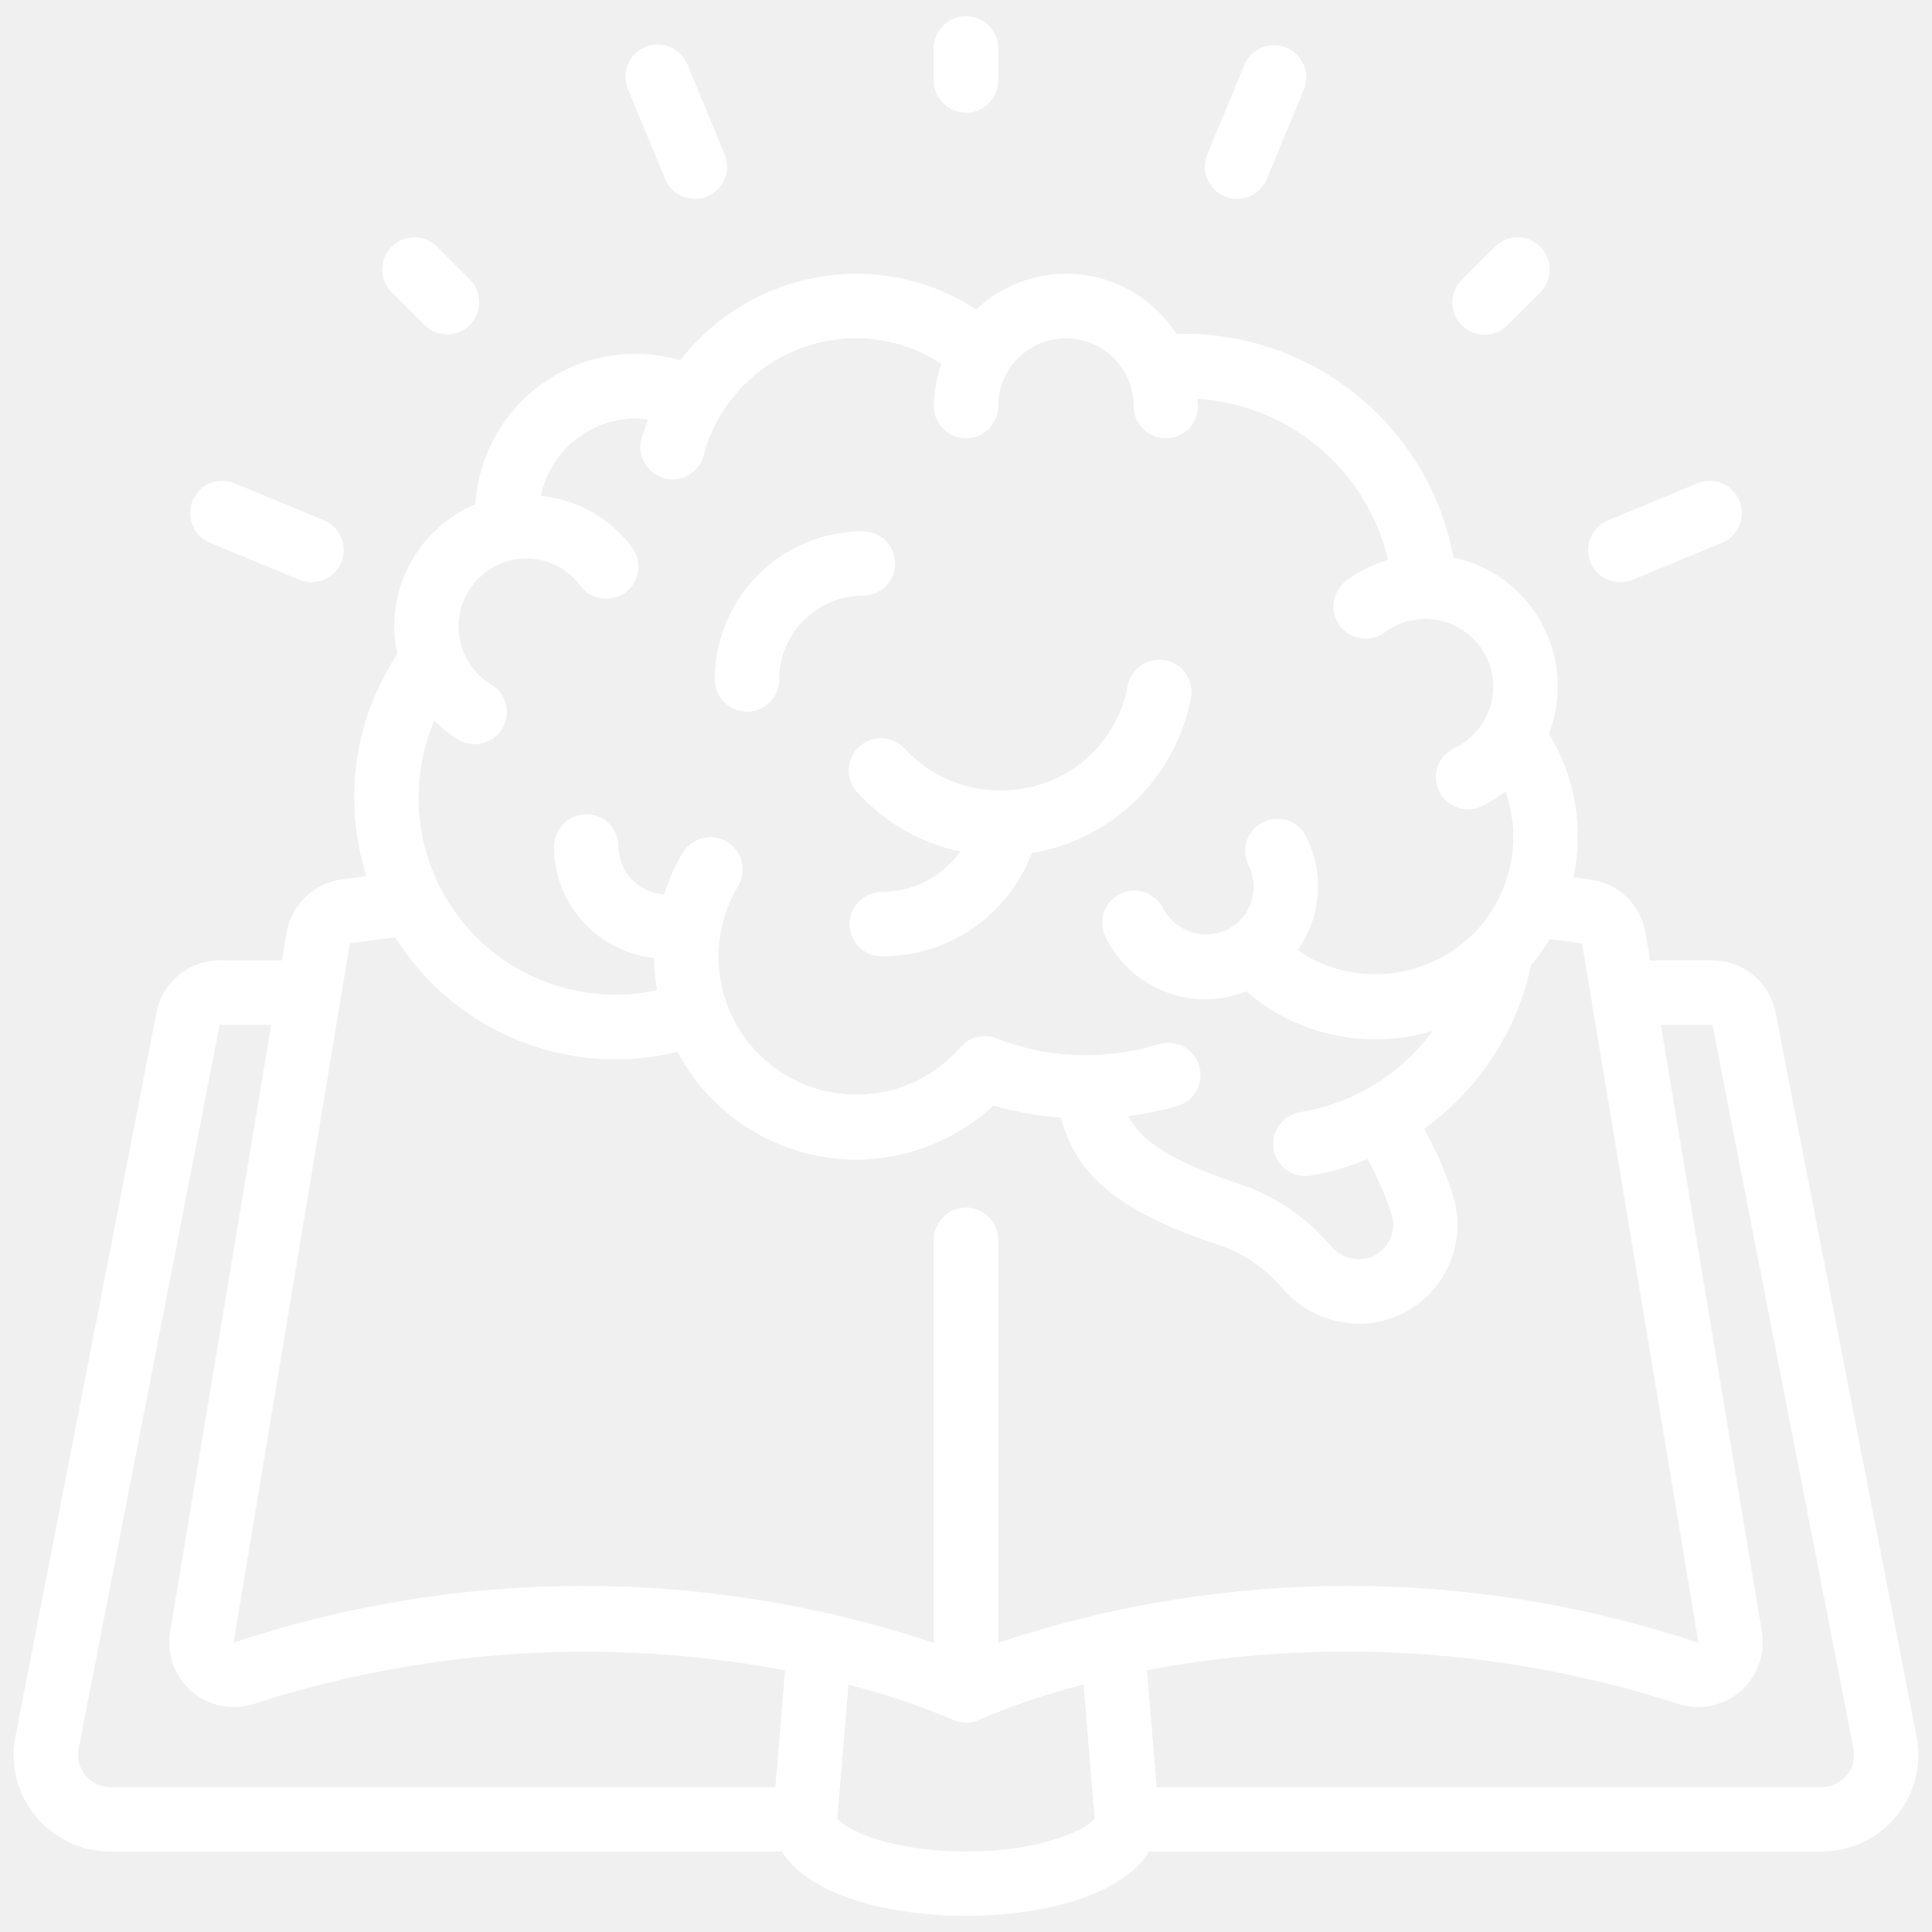
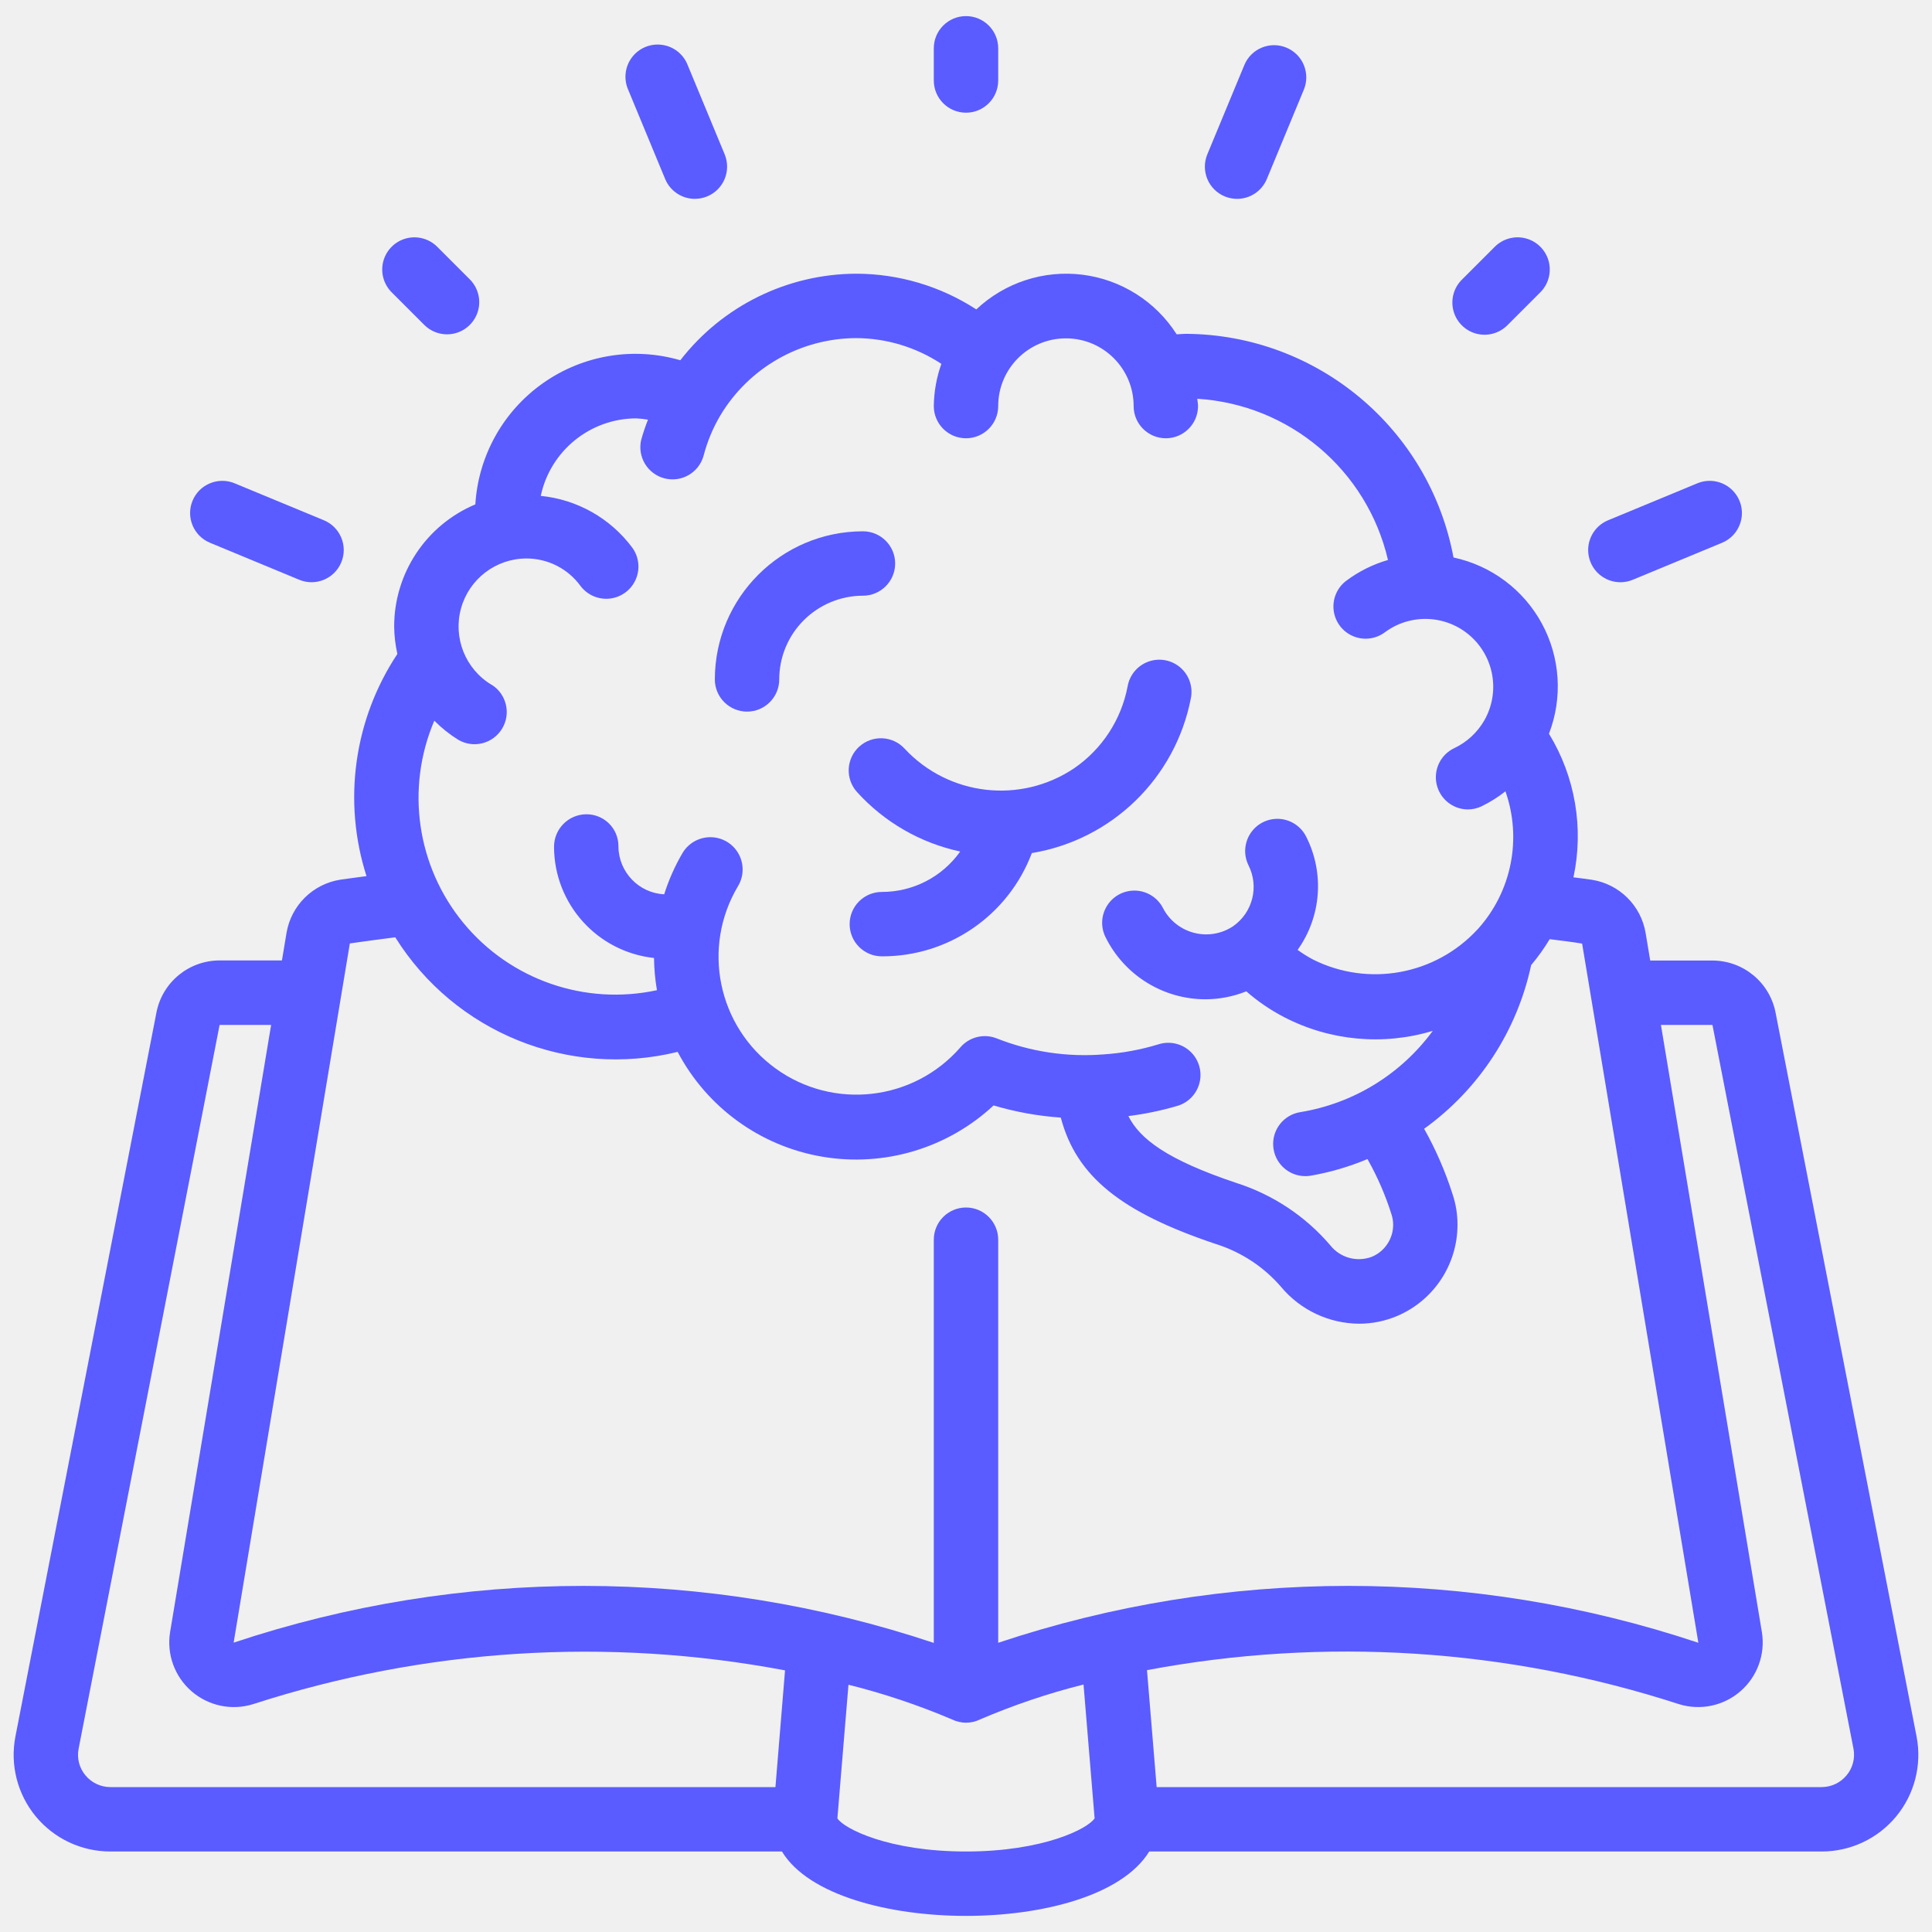
<svg xmlns="http://www.w3.org/2000/svg" height="512" viewBox="0 0 60 59" width="512">
  <g id="Page-1" fill="none" fill-rule="evenodd">
    <g id="026---Idea" fill="rgb(0,0,0)" fill-rule="nonzero">
-       <path style="fill:#ffffff;" id="Shape" d="m55.143 30.953c-.181-.942-1.004-1.622-1.963-1.623h-1.931l-.142-.851c-.142-.855-.815-1.523-1.671-1.657-.19-.03-.382-.05-.571-.076.327-1.529.055-3.125-.76-4.459.431-1.118.35-2.368-.22-3.421s-1.574-1.803-2.745-2.053c-.749-4.008-4.236-6.921-8.313-6.946-.1 0-.189.013-.284.016-.652-1.023-1.726-1.702-2.929-1.852-1.204-.15-2.411.246-3.294 1.078-1.111-.722-2.408-1.108-3.734-1.109-2.136.009-4.149 1-5.458 2.688-1.453-.424-3.021-.164-4.259.707-1.239.871-2.014 2.258-2.107 3.769-1.527.642-2.52 2.136-2.521 3.792.003.287.037.573.1.853-1.35 2.035-1.703 4.574-.959 6.9-.268.037-.542.07-.8.108-.86.13-1.54.798-1.684 1.656l-.142.854h-1.936c-.957.001-1.78.679-1.962 1.619l-4.379 22.482c-.171.88.061 1.791.632 2.483.571.691 1.422 1.091 2.319 1.089h20.854c.828 1.366 3.344 2 5.716 2 2.347 0 4.839-.619 5.691-2h20.879c.897.002 1.747-.398 2.318-1.089.571-.691.803-1.602.633-2.482zm-39.878-10.187c-.812-.488-1.199-1.457-.948-2.371.252-.913 1.081-1.548 2.028-1.551.663-.002 1.287.313 1.679.848.213.287.563.438.918.397.355-.041.661-.268.803-.596.142-.328.098-.707-.115-.993-.679-.908-1.708-1.488-2.836-1.6.298-1.4 1.533-2.403 2.965-2.407.122.006.244.02.364.04-.08.205-.151.414-.21.626-.124.529.197 1.061.723 1.197.527.136 1.065-.174 1.213-.697.114-.44.288-.861.519-1.252.887-1.486 2.487-2.399 4.218-2.407.942.004 1.862.282 2.649.8-.15.421-.229.864-.235 1.311 0 .552.448 1 1 1s1-.448 1-1c0-1.162.942-2.103 2.103-2.103s2.103.942 2.103 2.103c0 .552.448 1 1 1s1-.448 1-1c0-.077-.019-.15-.023-.227 2.863.177 5.271 2.212 5.922 5.006-.466.136-.905.354-1.294.645-.286.214-.436.565-.393.92.043.355.271.66.6.8.329.14.707.095.993-.12.799-.592 1.903-.544 2.649.113.746.658.93 1.747.443 2.614-.218.383-.548.689-.947.876-.418.202-.642.666-.54 1.119.102.453.502.777.966.781.147 0.0.291-.032.424-.095.265-.128.515-.285.747-.467.517 1.47.193 3.104-.846 4.265l-.024.025c-1.303 1.411-3.381 1.793-5.1.936-.168-.089-.33-.19-.484-.302.737-1.033.838-2.389.264-3.52-.161-.319-.48-.528-.836-.549-.357-.02-.697.151-.893.45s-.218.68-.057.999c.329.661.124 1.463-.482 1.885-.356.237-.795.312-1.209.206s-.764-.382-.963-.76c-.16-.32-.478-.53-.835-.551-.357-.021-.698.149-.894.448-.197.298-.22.679-.06.998.586 1.184 1.795 1.932 3.116 1.928.43-.003.856-.087 1.255-.247.357.313.751.581 1.172.8 1.425.739 3.083.892 4.619.427-.988 1.349-2.467 2.256-4.118 2.525-.514.084-.877.547-.836 1.066.041.519.473.919.993.921.053-0.0.106-.004.159-.012.609-.105 1.204-.279 1.774-.518.308.545.558 1.12.746 1.717.034.104.052.213.052.323-0.0.432-.258.823-.656.992-.46.178-.982.038-1.291-.347-.774-.909-1.789-1.583-2.927-1.945-2.161-.724-2.995-1.371-3.349-2.075.519-.065 1.032-.172 1.533-.32.342-.105.601-.384.681-.733.08-.348-.032-.713-.294-.956s-.633-.328-.975-.223c-.561.172-1.14.279-1.726.317-1.128.088-2.262-.083-3.314-.5-.395-.154-.844-.042-1.121.279-1.456 1.672-3.948 1.957-5.743.655-1.795-1.302-2.3-3.758-1.163-5.662.184-.307.19-.69.016-1.003s-.502-.51-.861-.515-.693.18-.877.487c-.239.406-.43.838-.572 1.287-.787-.041-1.408-.686-1.421-1.474v-.025c-.001-.264-.106-.517-.294-.702-.188-.185-.442-.288-.706-.285-.555.005-1.001.457-1 1.012.004 1.773 1.342 3.26 3.105 3.451.004.335.034.67.091 1-2.233.483-4.549-.319-6.004-2.081-1.455-1.761-1.806-4.187-.91-6.288.224.226.473.425.744.593.472.277 1.079.122 1.362-.347.283-.469.135-1.078-.33-1.366zm-4.4 8.033c.461-.068.937-.128 1.41-.19 1.849 2.955 5.385 4.389 8.77 3.558.909 1.726 2.571 2.93 4.495 3.256 1.924.326 3.889-.263 5.317-1.593.68.203 1.38.329 2.087.378.483 1.832 1.879 2.942 4.812 3.925.791.248 1.496.712 2.036 1.341.6.714 1.483 1.129 2.416 1.135.408-0.0.812-.082 1.187-.242 1.134-.484 1.869-1.598 1.869-2.831.001-.321-.05-.641-.152-.946-.225-.707-.521-1.388-.884-2.035 1.7-1.222 2.885-3.034 3.323-5.082.213-.253.406-.523.576-.806.335.043.67.081 1.007.137l3.61 21.714c-7.056-2.356-14.688-2.356-21.744 0v-12.518c0-.552-.448-1-1-1s-1 .448-1 1v12.522c-7.056-2.358-14.687-2.361-21.744-.008zm-8.214 25.833c-.189-.228-.266-.529-.21-.82l4.379-22.482h1.6l-3.138 18.859c-.11.686.142 1.381.668 1.836.526.455 1.249.606 1.913.398 5.331-1.727 11.01-2.088 16.517-1.048l-.298 3.625h-20.652c-.302 0-.588-.135-.779-.368zm27.349 2.368c-2.409 0-3.791-.712-3.994-1.029l.344-4.15c1.1.274 2.176.635 3.218 1.079.135.065.282.099.432.1.15-0.0.298-.034.433-.1 1.042-.447 2.117-.81 3.217-1.086l.344 4.156c-.203.318-1.585 1.03-3.994 1.03zm27.349-2.368c-.191.233-.477.368-.779.368h-20.649l-.3-3.632c5.51-1.037 11.191-.674 16.524 1.057.663.205 1.386.052 1.909-.404.524-.456.774-1.15.663-1.835l-3.135-18.855h1.6l4.38 22.48c.055.292-.023.593-.213.821z" />
-       <path style="fill:#ffffff;" id="Shape" d="m26.686 22.685c-.409.37-.441 1.002-.071 1.412.848.937 1.969 1.583 3.205 1.848-.56.789-1.467 1.256-2.434 1.255-.552 0-1 .448-1 1s.448 1 1 1c2.07.008 3.928-1.27 4.659-3.207 2.487-.412 4.455-2.326 4.937-4.8.074-.354-.048-.72-.32-.958-.272-.238-.652-.311-.992-.19-.341.121-.59.416-.651.772-.196 1.031-.791 1.944-1.656 2.539-1.664 1.121-3.895.866-5.264-.6-.37-.409-1.002-.441-1.412-.071z" />
-       <path style="fill:#ffffff;" id="Shape" d="m23.2 21.6c.552 0 1-.448 1-1 0-.69.274-1.351.762-1.838s1.149-.762 1.838-.762c.552 0 1-.448 1-1s-.448-1-1-1c-2.539.003-4.597 2.061-4.6 4.6 0 .265.105.52.293.707s.442.293.707.293z" />
-       <path style="fill:#ffffff;" id="Shape" d="m31 2v-1c0-.552-.448-1-1-1s-1 .448-1 1v1c0 .552.448 1 1 1s1-.448 1-1z" />
-       <path style="fill:#ffffff;" id="Shape" d="m46.41 7.176-1 1c-.26.251-.364.623-.273.973.092.35.365.623.714.714.35.092.721-.013.973-.273l1-1c.26-.251.364-.623.273-.973-.092-.35-.365-.623-.714-.714-.35-.092-.721.013-.973.273z" />
-       <path style="fill:#ffffff;" id="Shape" d="m13.883 9.883c.404-0.0.769-.244.924-.617s.069-.804-.217-1.09l-1-1c-.251-.26-.623-.364-.973-.273-.35.092-.623.365-.714.714-.092.35.013.721.273.973l1 1c.187.188.442.293.707.293z" />
-       <path style="fill:#ffffff;" id="Shape" d="m21.581 5.675c.131-0.0.261-.026.383-.076.245-.102.44-.296.541-.541s.101-.521-0-.766l-1.149-2.772c-.132-.338-.436-.578-.795-.627-.359-.05-.717.099-.935.388s-.263.674-.117 1.006l1.148 2.772c.155.374.52.617.924.617z" />
-       <path style="fill:#ffffff;" id="Shape" d="m39.95.979c-.51-.211-1.095.031-1.306.541l-1.149 2.772c-.102.245-.102.521-.001.766.101.245.296.44.542.542.122.05.252.076.383.076.404 0.0.769-.243.924-.617l1.148-2.772c.102-.245.102-.521.001-.766-.101-.245-.296-.44-.542-.542z" />
-       <path style="fill:#ffffff;" id="Shape" d="m50.325 17.582c.131-0.0.262-.026.383-.077l2.771-1.148c.33-.137.562-.439.609-.793.047-.354-.099-.706-.383-.924-.283-.218-.661-.267-.991-.131l-2.772 1.148c-.442.182-.694.651-.601 1.12.093.469.506.806.984.805z" />
-       <path style="fill:#ffffff;" id="Shape" d="m9.292 17.505c.51.212 1.095-.031 1.307-.541s-.031-1.095-.541-1.307l-2.772-1.148c-.51-.211-1.095.031-1.306.541s.031 1.095.541 1.306z" />
+       <path style="fill:#5a5cff;" id="Shape" d="m55.143 30.953c-.181-.942-1.004-1.622-1.963-1.623h-1.931l-.142-.851c-.142-.855-.815-1.523-1.671-1.657-.19-.03-.382-.05-.571-.076.327-1.529.055-3.125-.76-4.459.431-1.118.35-2.368-.22-3.421s-1.574-1.803-2.745-2.053c-.749-4.008-4.236-6.921-8.313-6.946-.1 0-.189.013-.284.016-.652-1.023-1.726-1.702-2.929-1.852-1.204-.15-2.411.246-3.294 1.078-1.111-.722-2.408-1.108-3.734-1.109-2.136.009-4.149 1-5.458 2.688-1.453-.424-3.021-.164-4.259.707-1.239.871-2.014 2.258-2.107 3.769-1.527.642-2.52 2.136-2.521 3.792.003.287.037.573.1.853-1.35 2.035-1.703 4.574-.959 6.9-.268.037-.542.07-.8.108-.86.13-1.54.798-1.684 1.656l-.142.854h-1.936c-.957.001-1.78.679-1.962 1.619l-4.379 22.482c-.171.88.061 1.791.632 2.483.571.691 1.422 1.091 2.319 1.089h20.854c.828 1.366 3.344 2 5.716 2 2.347 0 4.839-.619 5.691-2h20.879c.897.002 1.747-.398 2.318-1.089.571-.691.803-1.602.633-2.482zm-39.878-10.187c-.812-.488-1.199-1.457-.948-2.371.252-.913 1.081-1.548 2.028-1.551.663-.002 1.287.313 1.679.848.213.287.563.438.918.397.355-.041.661-.268.803-.596.142-.328.098-.707-.115-.993-.679-.908-1.708-1.488-2.836-1.6.298-1.4 1.533-2.403 2.965-2.407.122.006.244.02.364.04-.08.205-.151.414-.21.626-.124.529.197 1.061.723 1.197.527.136 1.065-.174 1.213-.697.114-.44.288-.861.519-1.252.887-1.486 2.487-2.399 4.218-2.407.942.004 1.862.282 2.649.8-.15.421-.229.864-.235 1.311 0 .552.448 1 1 1s1-.448 1-1c0-1.162.942-2.103 2.103-2.103s2.103.942 2.103 2.103c0 .552.448 1 1 1s1-.448 1-1c0-.077-.019-.15-.023-.227 2.863.177 5.271 2.212 5.922 5.006-.466.136-.905.354-1.294.645-.286.214-.436.565-.393.92.043.355.271.66.6.8.329.14.707.095.993-.12.799-.592 1.903-.544 2.649.113.746.658.93 1.747.443 2.614-.218.383-.548.689-.947.876-.418.202-.642.666-.54 1.119.102.453.502.777.966.781.147 0.0.291-.032.424-.095.265-.128.515-.285.747-.467.517 1.47.193 3.104-.846 4.265l-.024.025c-1.303 1.411-3.381 1.793-5.1.936-.168-.089-.33-.19-.484-.302.737-1.033.838-2.389.264-3.52-.161-.319-.48-.528-.836-.549-.357-.02-.697.151-.893.45s-.218.68-.057.999c.329.661.124 1.463-.482 1.885-.356.237-.795.312-1.209.206s-.764-.382-.963-.76c-.16-.32-.478-.53-.835-.551-.357-.021-.698.149-.894.448-.197.298-.22.679-.06.998.586 1.184 1.795 1.932 3.116 1.928.43-.003.856-.087 1.255-.247.357.313.751.581 1.172.8 1.425.739 3.083.892 4.619.427-.988 1.349-2.467 2.256-4.118 2.525-.514.084-.877.547-.836 1.066.041.519.473.919.993.921.053-0.0.106-.004.159-.012.609-.105 1.204-.279 1.774-.518.308.545.558 1.12.746 1.717.034.104.052.213.052.323-0.0.432-.258.823-.656.992-.46.178-.982.038-1.291-.347-.774-.909-1.789-1.583-2.927-1.945-2.161-.724-2.995-1.371-3.349-2.075.519-.065 1.032-.172 1.533-.32.342-.105.601-.384.681-.733.08-.348-.032-.713-.294-.956s-.633-.328-.975-.223c-.561.172-1.14.279-1.726.317-1.128.088-2.262-.083-3.314-.5-.395-.154-.844-.042-1.121.279-1.456 1.672-3.948 1.957-5.743.655-1.795-1.302-2.3-3.758-1.163-5.662.184-.307.19-.69.016-1.003s-.502-.51-.861-.515-.693.18-.877.487c-.239.406-.43.838-.572 1.287-.787-.041-1.408-.686-1.421-1.474v-.025c-.001-.264-.106-.517-.294-.702-.188-.185-.442-.288-.706-.285-.555.005-1.001.457-1 1.012.004 1.773 1.342 3.26 3.105 3.451.004.335.034.67.091 1-2.233.483-4.549-.319-6.004-2.081-1.455-1.761-1.806-4.187-.91-6.288.224.226.473.425.744.593.472.277 1.079.122 1.362-.347.283-.469.135-1.078-.33-1.366zm-4.4 8.033c.461-.068.937-.128 1.41-.19 1.849 2.955 5.385 4.389 8.77 3.558.909 1.726 2.571 2.93 4.495 3.256 1.924.326 3.889-.263 5.317-1.593.68.203 1.38.329 2.087.378.483 1.832 1.879 2.942 4.812 3.925.791.248 1.496.712 2.036 1.341.6.714 1.483 1.129 2.416 1.135.408-0.0.812-.082 1.187-.242 1.134-.484 1.869-1.598 1.869-2.831.001-.321-.05-.641-.152-.946-.225-.707-.521-1.388-.884-2.035 1.7-1.222 2.885-3.034 3.323-5.082.213-.253.406-.523.576-.806.335.043.67.081 1.007.137l3.61 21.714c-7.056-2.356-14.688-2.356-21.744 0v-12.518c0-.552-.448-1-1-1s-1 .448-1 1v12.522c-7.056-2.358-14.687-2.361-21.744-.008zm-8.214 25.833c-.189-.228-.266-.529-.21-.82l4.379-22.482h1.6l-3.138 18.859c-.11.686.142 1.381.668 1.836.526.455 1.249.606 1.913.398 5.331-1.727 11.01-2.088 16.517-1.048l-.298 3.625h-20.652c-.302 0-.588-.135-.779-.368zm27.349 2.368c-2.409 0-3.791-.712-3.994-1.029l.344-4.15c1.1.274 2.176.635 3.218 1.079.135.065.282.099.432.1.15-0.0.298-.034.433-.1 1.042-.447 2.117-.81 3.217-1.086l.344 4.156c-.203.318-1.585 1.03-3.994 1.03zm27.349-2.368c-.191.233-.477.368-.779.368h-20.649l-.3-3.632c5.51-1.037 11.191-.674 16.524 1.057.663.205 1.386.052 1.909-.404.524-.456.774-1.15.663-1.835l-3.135-18.855h1.6l4.38 22.48c.055.292-.023.593-.213.821z" />
+       <path style="fill:#5a5cff;" id="Shape" d="m26.686 22.685c-.409.37-.441 1.002-.071 1.412.848.937 1.969 1.583 3.205 1.848-.56.789-1.467 1.256-2.434 1.255-.552 0-1 .448-1 1s.448 1 1 1c2.07.008 3.928-1.27 4.659-3.207 2.487-.412 4.455-2.326 4.937-4.8.074-.354-.048-.72-.32-.958-.272-.238-.652-.311-.992-.19-.341.121-.59.416-.651.772-.196 1.031-.791 1.944-1.656 2.539-1.664 1.121-3.895.866-5.264-.6-.37-.409-1.002-.441-1.412-.071z" />
+       <path style="fill:#5a5cff;" id="Shape" d="m23.2 21.6c.552 0 1-.448 1-1 0-.69.274-1.351.762-1.838s1.149-.762 1.838-.762c.552 0 1-.448 1-1s-.448-1-1-1c-2.539.003-4.597 2.061-4.6 4.6 0 .265.105.52.293.707s.442.293.707.293z" />
+       <path style="fill:#5a5cff;" id="Shape" d="m31 2v-1c0-.552-.448-1-1-1s-1 .448-1 1v1c0 .552.448 1 1 1s1-.448 1-1z" />
+       <path style="fill:#5a5cff;" id="Shape" d="m46.41 7.176-1 1c-.26.251-.364.623-.273.973.092.35.365.623.714.714.35.092.721-.013.973-.273l1-1c.26-.251.364-.623.273-.973-.092-.35-.365-.623-.714-.714-.35-.092-.721.013-.973.273z" />
+       <path style="fill:#5a5cff;" id="Shape" d="m13.883 9.883c.404-0.0.769-.244.924-.617s.069-.804-.217-1.09l-1-1c-.251-.26-.623-.364-.973-.273-.35.092-.623.365-.714.714-.092.35.013.721.273.973l1 1c.187.188.442.293.707.293z" />
+       <path style="fill:#5a5cff;" id="Shape" d="m21.581 5.675c.131-0.0.261-.026.383-.076.245-.102.44-.296.541-.541s.101-.521-0-.766l-1.149-2.772c-.132-.338-.436-.578-.795-.627-.359-.05-.717.099-.935.388s-.263.674-.117 1.006l1.148 2.772c.155.374.52.617.924.617z" />
+       <path style="fill:#5a5cff;" id="Shape" d="m39.95.979c-.51-.211-1.095.031-1.306.541l-1.149 2.772c-.102.245-.102.521-.001.766.101.245.296.44.542.542.122.05.252.076.383.076.404 0.0.769-.243.924-.617l1.148-2.772c.102-.245.102-.521.001-.766-.101-.245-.296-.44-.542-.542z" />
+       <path style="fill:#5a5cff;" id="Shape" d="m50.325 17.582c.131-0.0.262-.026.383-.077l2.771-1.148c.33-.137.562-.439.609-.793.047-.354-.099-.706-.383-.924-.283-.218-.661-.267-.991-.131l-2.772 1.148c-.442.182-.694.651-.601 1.12.093.469.506.806.984.805z" />
+       <path style="fill:#5a5cff;" id="Shape" d="m9.292 17.505c.51.212 1.095-.031 1.307-.541s-.031-1.095-.541-1.307l-2.772-1.148c-.51-.211-1.095.031-1.306.541s.031 1.095.541 1.306z" />
    </g>
  </g>
</svg>
